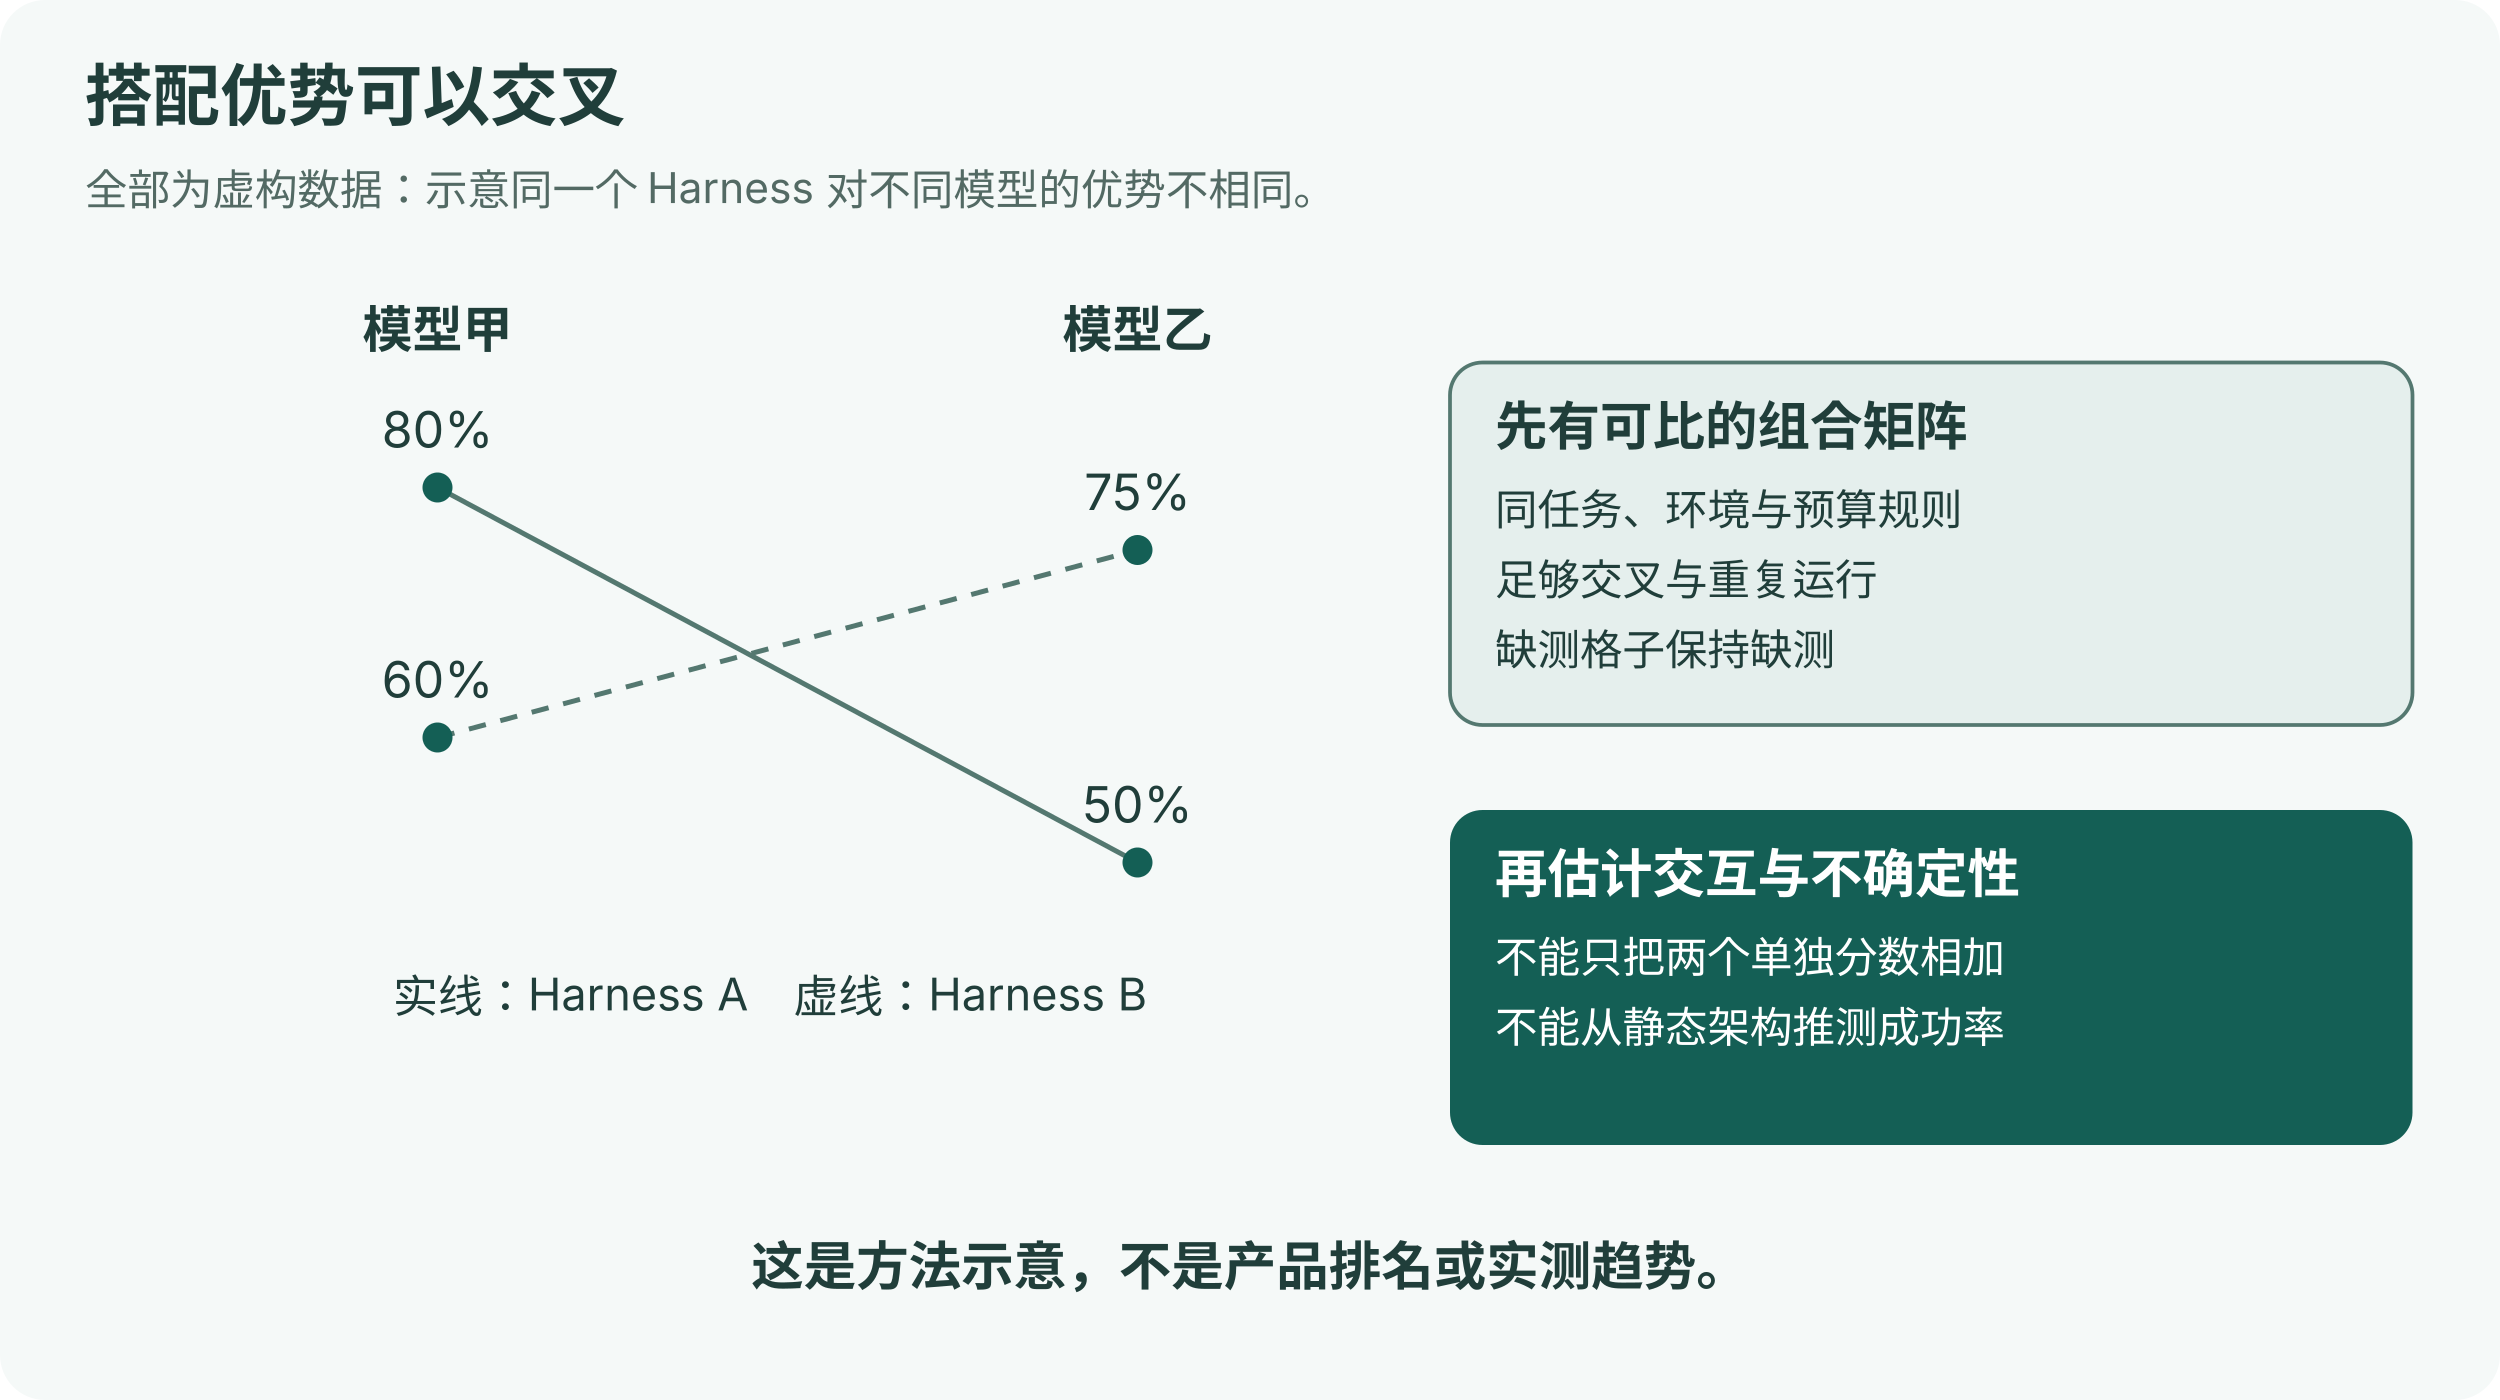
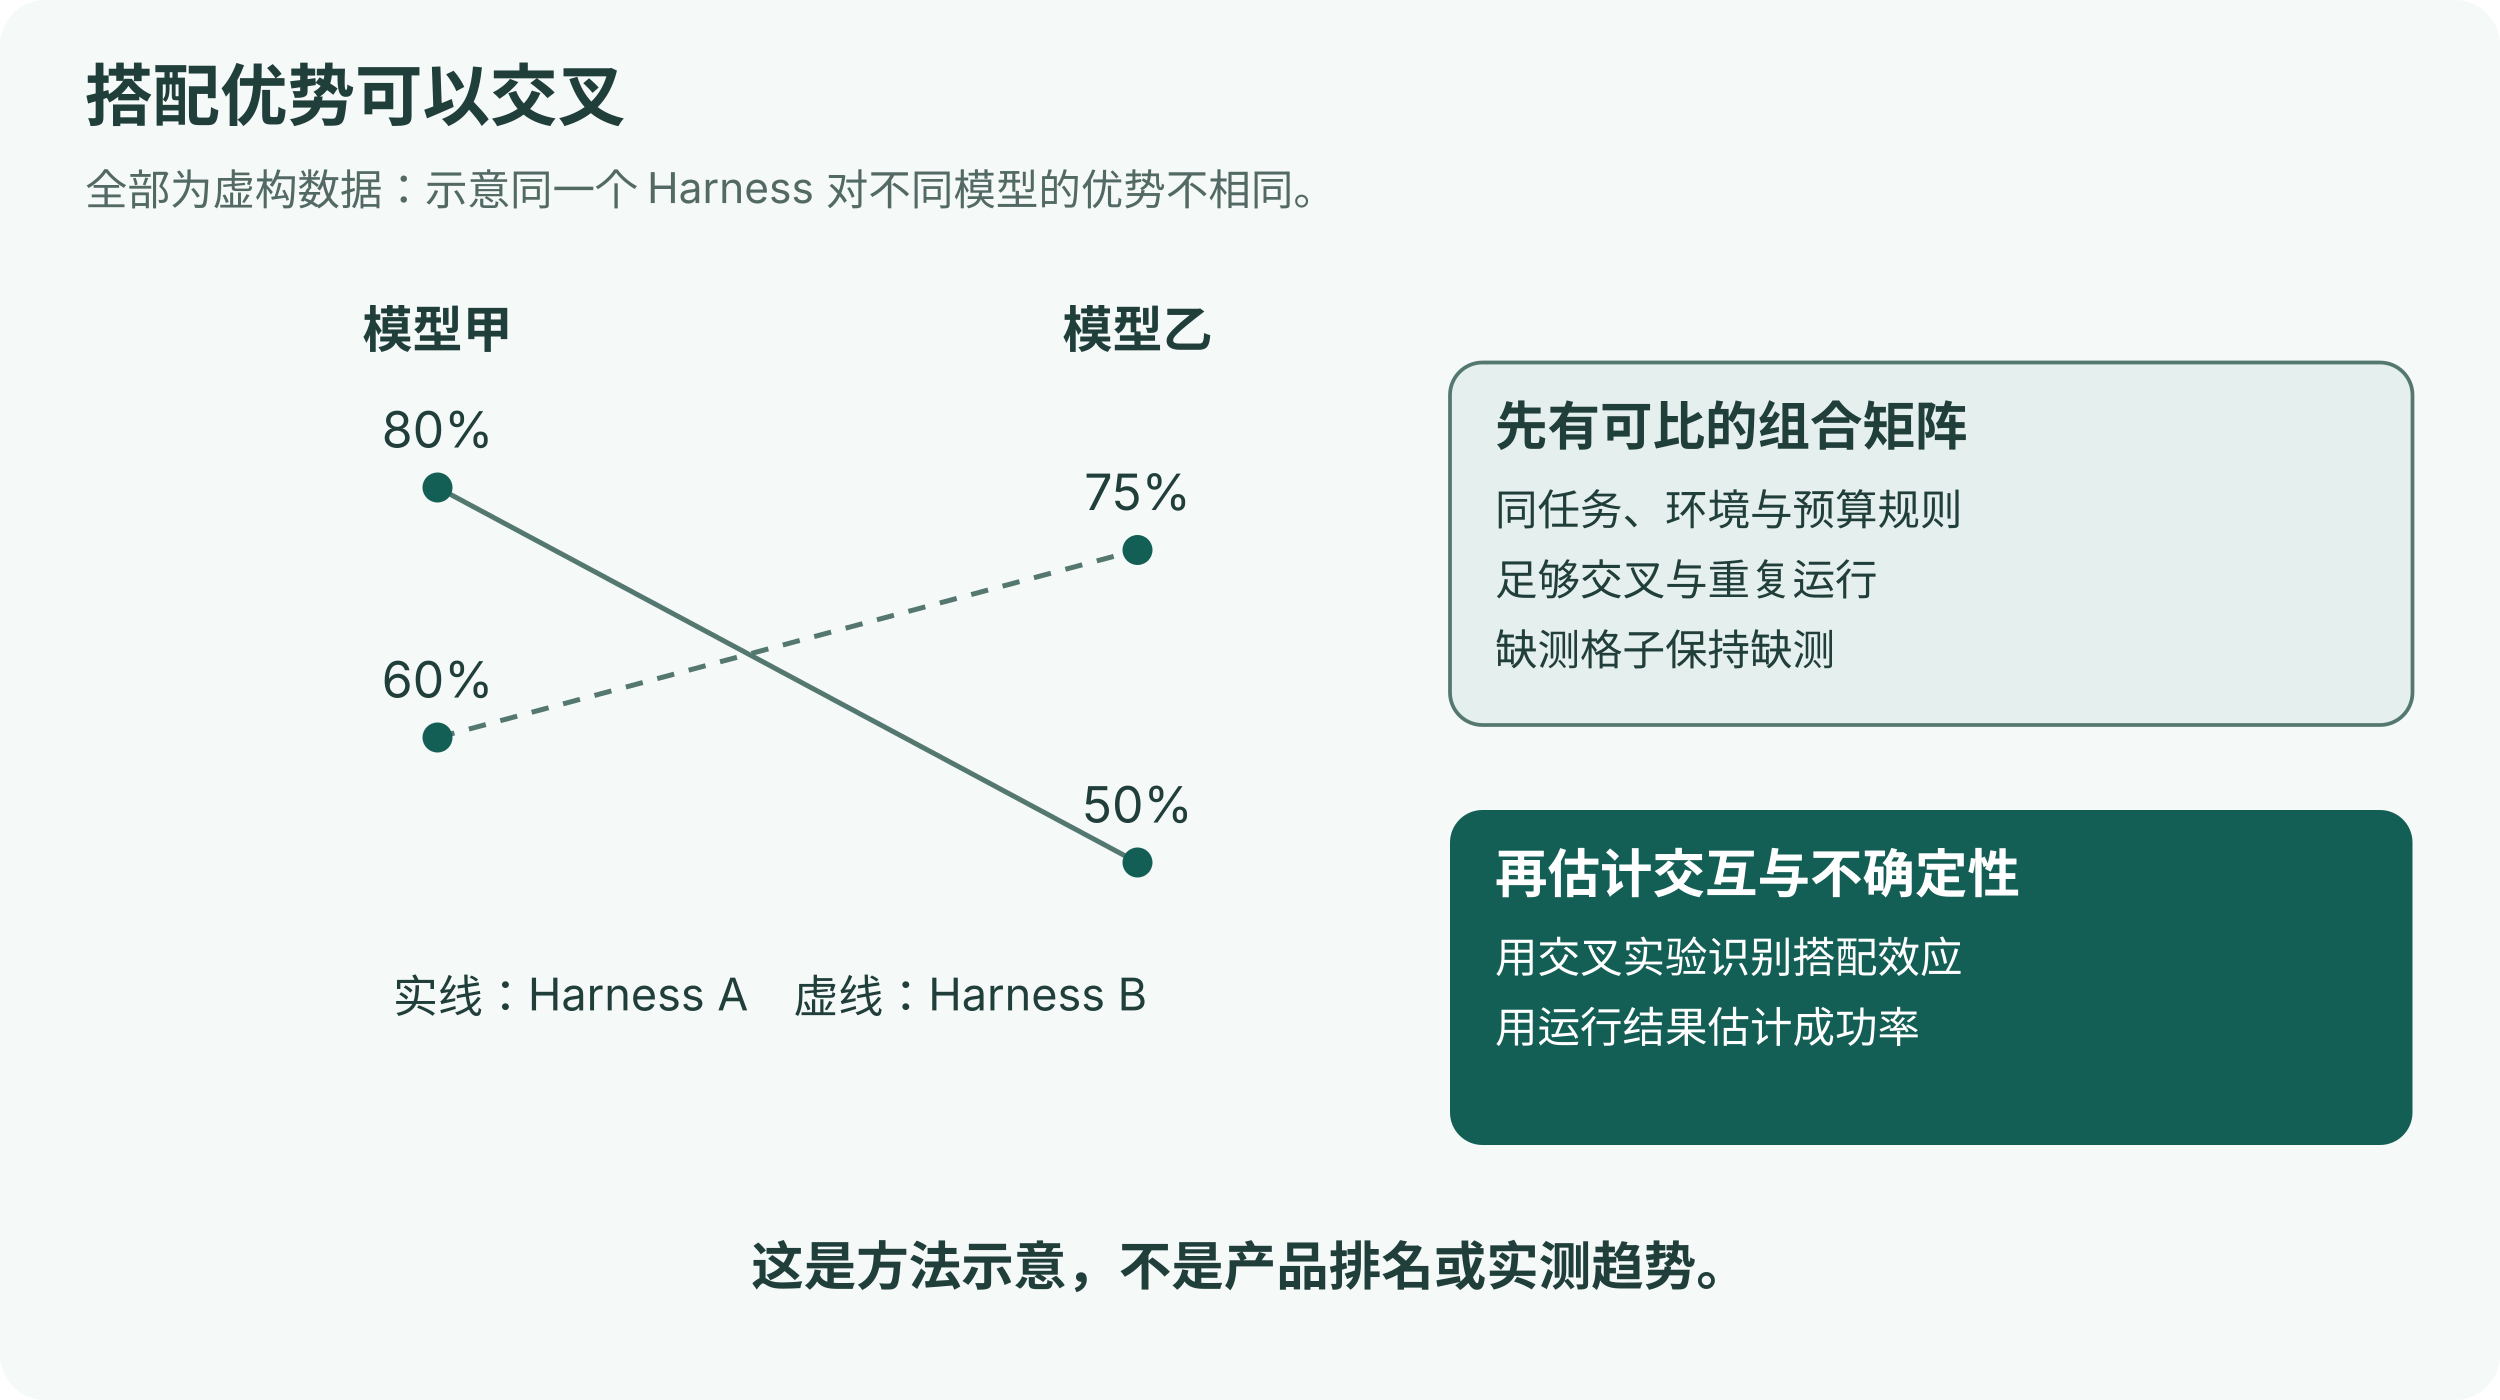
<svg xmlns="http://www.w3.org/2000/svg" viewBox="0 0 1000 560" role="img" aria-labelledby="06-interaction-title 06-interaction-desc">
  <style>
text{font-family:system-ui,-apple-system,"PingFang SC","Microsoft YaHei",sans-serif;fill:var(--figure-ink,#203e3a)}
.bg{fill:var(--figure-bg,#f5f9f8)}.box{fill:var(--figure-box,#e5efed);stroke:var(--figure-line,#547870);stroke-width:1.5}
.accent{fill:var(--figure-accent,#145f55)}.accent-text{fill:var(--figure-on-accent,#fff)}
.muted{fill:var(--figure-muted,#536a64)}.line{stroke:var(--figure-line,#547870);stroke-width:2;fill:none}
.warm{fill:var(--figure-warm,#f4e7cf)}.dash{stroke-dasharray:7 6}
</style>
  <rect class="bg" width="1000" height="560" rx="18" />
  <defs>
    <marker id="06-interaction-arrow" viewBox="0 0 10 10" refX="9" refY="5" markerWidth="7" markerHeight="7" orient="auto-start-reverse">
      <path class="accent" d="M0 0 L10 5 L0 10Z" />
    </marker>
  </defs>
  <text x="34" y="48" font-size="27" class="" text-anchor="start" font-weight="700">搭配优势可以交叉</text>
  <text x="34" y="82" font-size="17" class="muted" text-anchor="start" font-weight="400">全部为虚构数据：示意同一个 Harness 对不同模型的优势不相同。</text>
  <text x="175" y="139" font-size="20" class="" text-anchor="middle" font-weight="700">模型甲</text>
  <text x="455" y="139" font-size="20" class="" text-anchor="middle" font-weight="700">模型乙</text>
  <path class="line" d="M175 195 L455 345" />
  <path class="line dash" d="M175 295 L455 220" />
  <circle class="accent" cx="175" cy="195" r="6" />
  <text x="175" y="202" font-size="18" class="accent-text" text-anchor="middle" font-weight="700" />
  <text x="175" y="179" font-size="20" class="" text-anchor="middle" font-weight="400">80%</text>
  <circle class="accent" cx="455" cy="345" r="6" />
  <text x="455" y="352" font-size="18" class="accent-text" text-anchor="middle" font-weight="700" />
  <text x="455" y="329" font-size="20" class="" text-anchor="middle" font-weight="400">50%</text>
  <circle class="accent" cx="175" cy="295" r="6" />
  <text x="175" y="302" font-size="18" class="accent-text" text-anchor="middle" font-weight="700" />
  <text x="175" y="279" font-size="20" class="" text-anchor="middle" font-weight="400">60%</text>
  <circle class="accent" cx="455" cy="220" r="6" />
  <text x="455" y="227" font-size="18" class="accent-text" text-anchor="middle" font-weight="700" />
  <text x="455" y="204" font-size="20" class="" text-anchor="middle" font-weight="400">75%</text>
  <text x="308" y="405" font-size="18" class="" text-anchor="middle" font-weight="400">实线：Harness A　虚线：Harness B</text>
  <rect x="580" y="145" width="385" height="145" rx="13" class="box" />
  <text x="598" y="178" font-size="21" class="" text-anchor="start" font-weight="700">先有可比的组合矩阵</text>
  <text x="598" y="210" font-size="17" class="" text-anchor="start" font-weight="400">同任务、环境与预算规则</text>
  <text x="598" y="238" font-size="17" class="" text-anchor="start" font-weight="400">足够交叉与重复运行</text>
  <text x="598" y="266" font-size="17" class="" text-anchor="start" font-weight="400">缺测格子保持缺测</text>
  <rect x="580" y="324" width="385" height="134" rx="13" class="accent" />
  <text x="598" y="357" font-size="21" class="accent-text" text-anchor="start" font-weight="700">再估计交互与不确定性</text>
-   <text x="598" y="389" font-size="17" class="accent-text" text-anchor="start" font-weight="400">不能只把两个单独分数相加</text>
-   <text x="598" y="417" font-size="17" class="accent-text" text-anchor="start" font-weight="400">不能从静态架构推测成功率</text>
+   <text x="598" y="389" font-size="17" class="accent-text" text-anchor="start" font-weight="400">用交叉实验识别搭配效应</text>
+   <text x="598" y="417" font-size="17" class="accent-text" text-anchor="start" font-weight="400">用运行结果估计成功率</text>
  <text x="500" y="514" font-size="21" class="" text-anchor="middle" font-weight="700">这是方法示意，不是产品排名或实测趋势。</text>
</svg>
